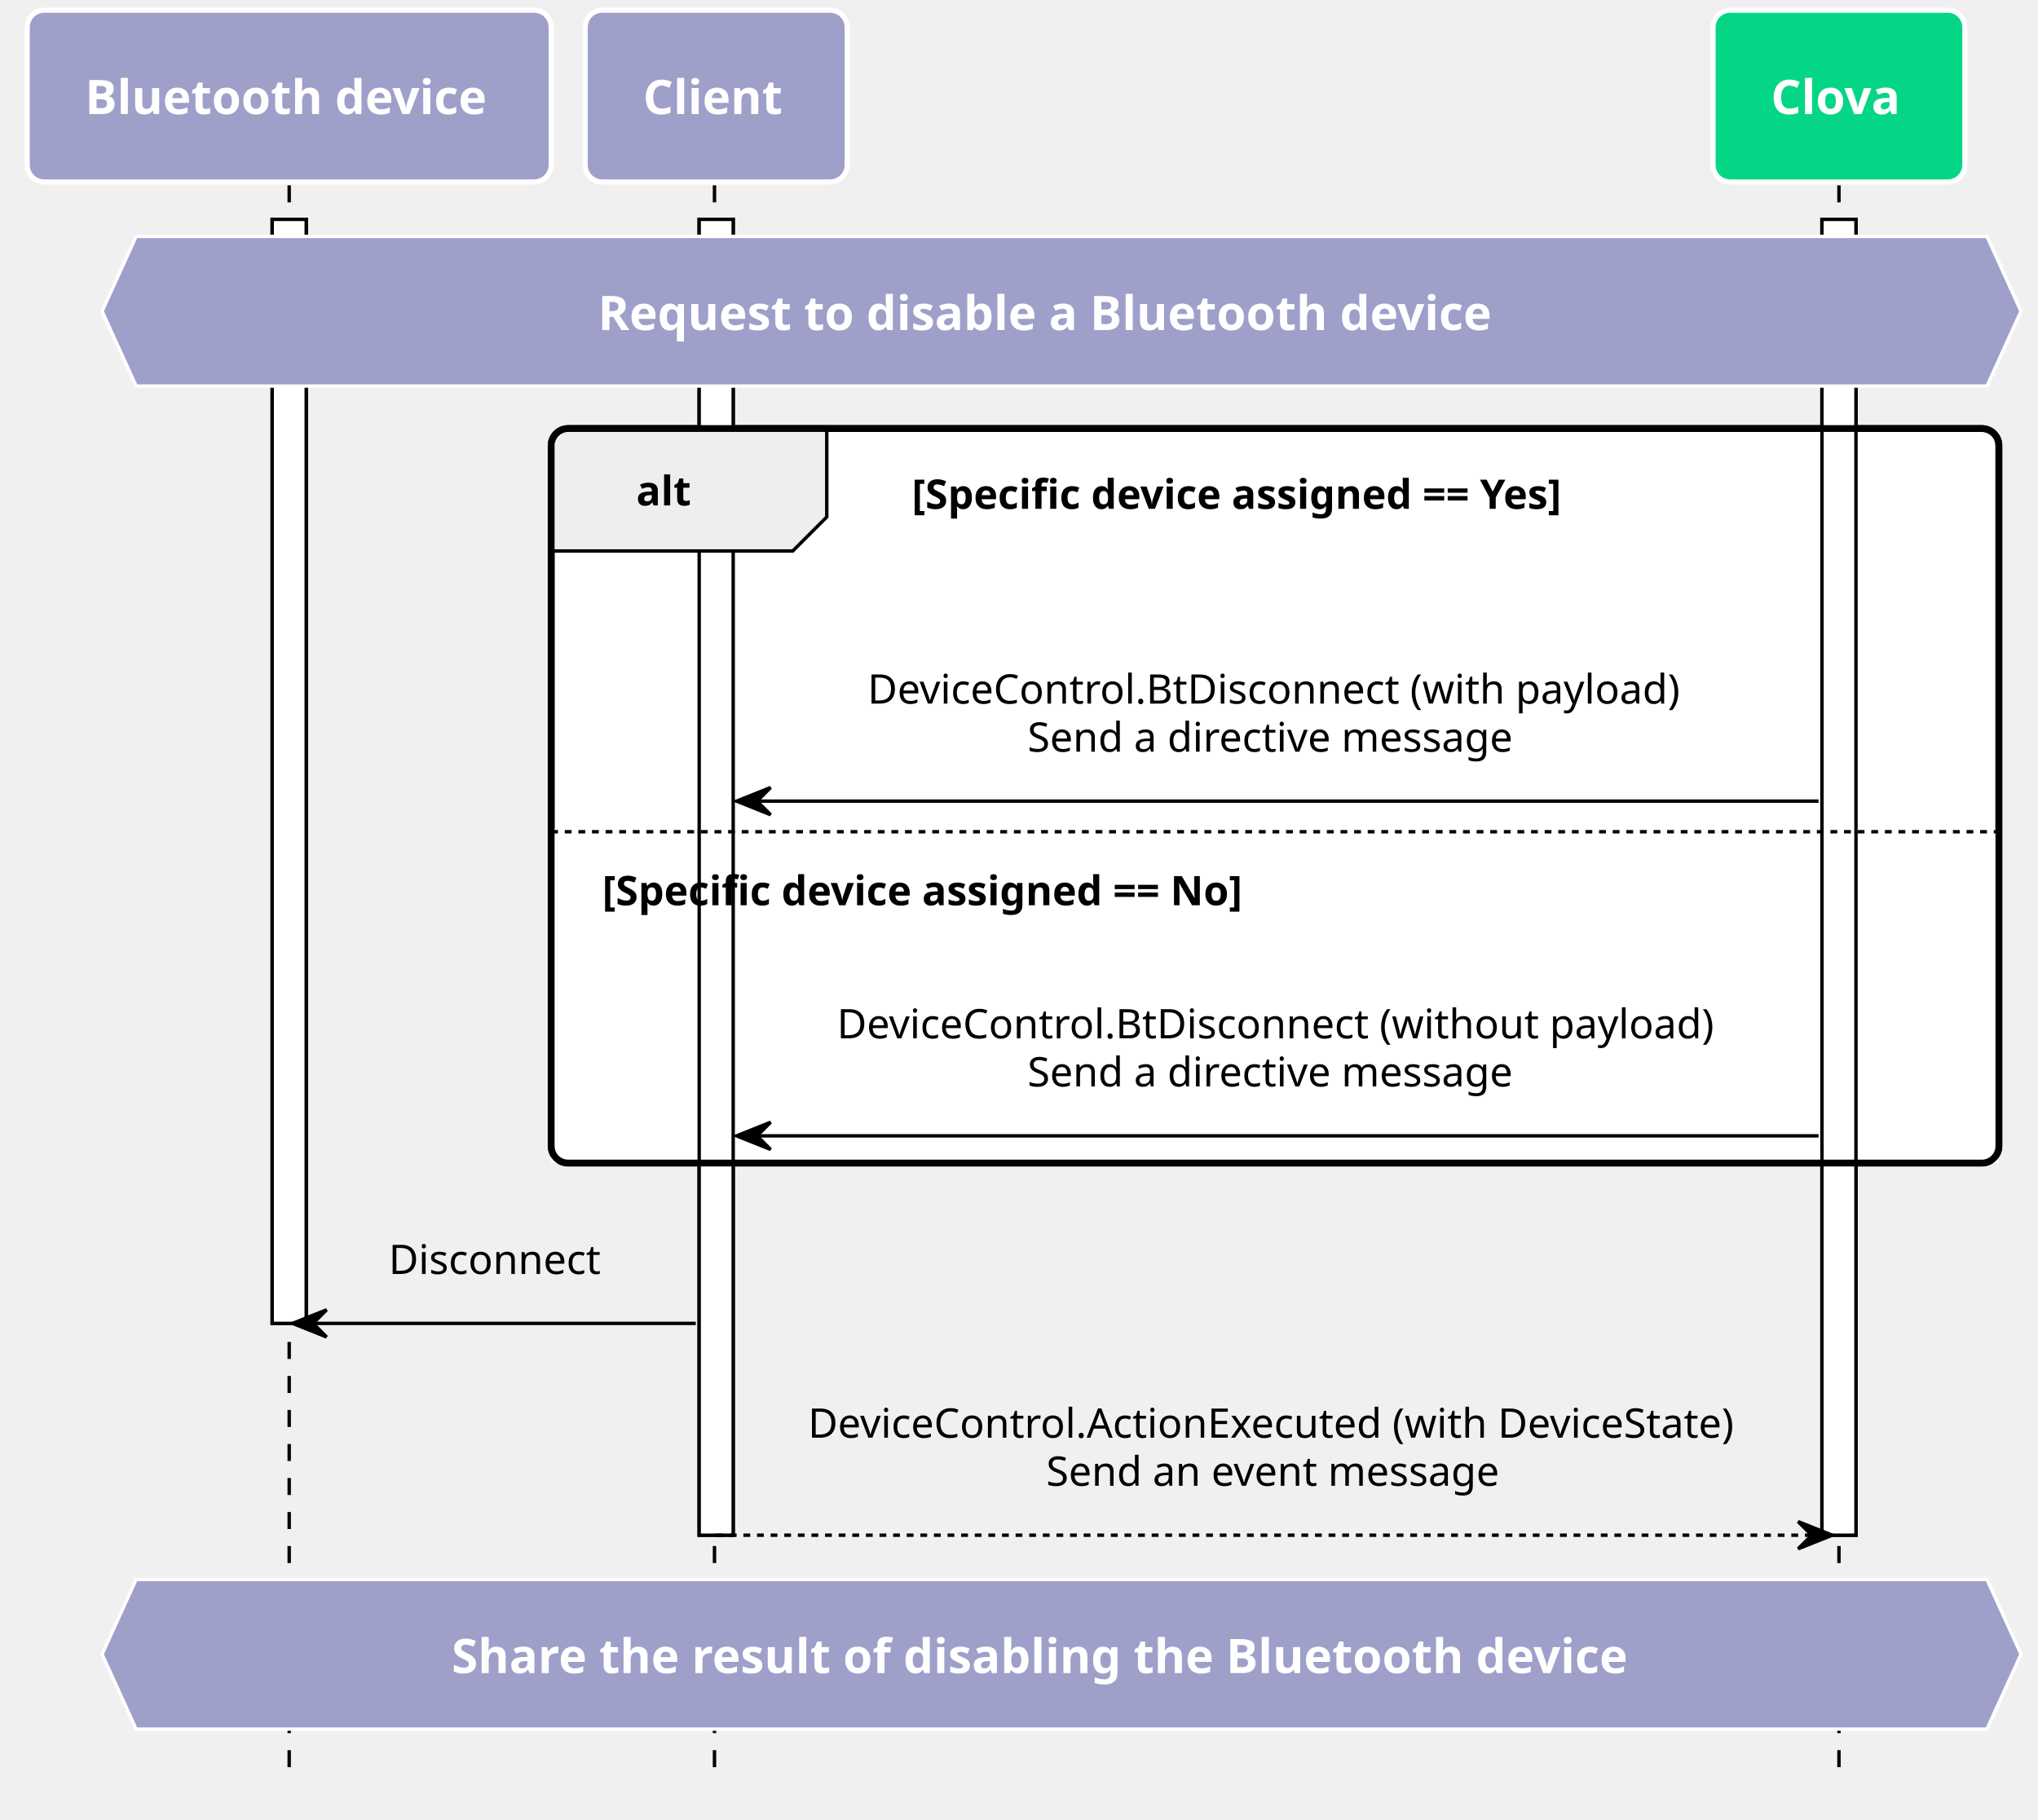
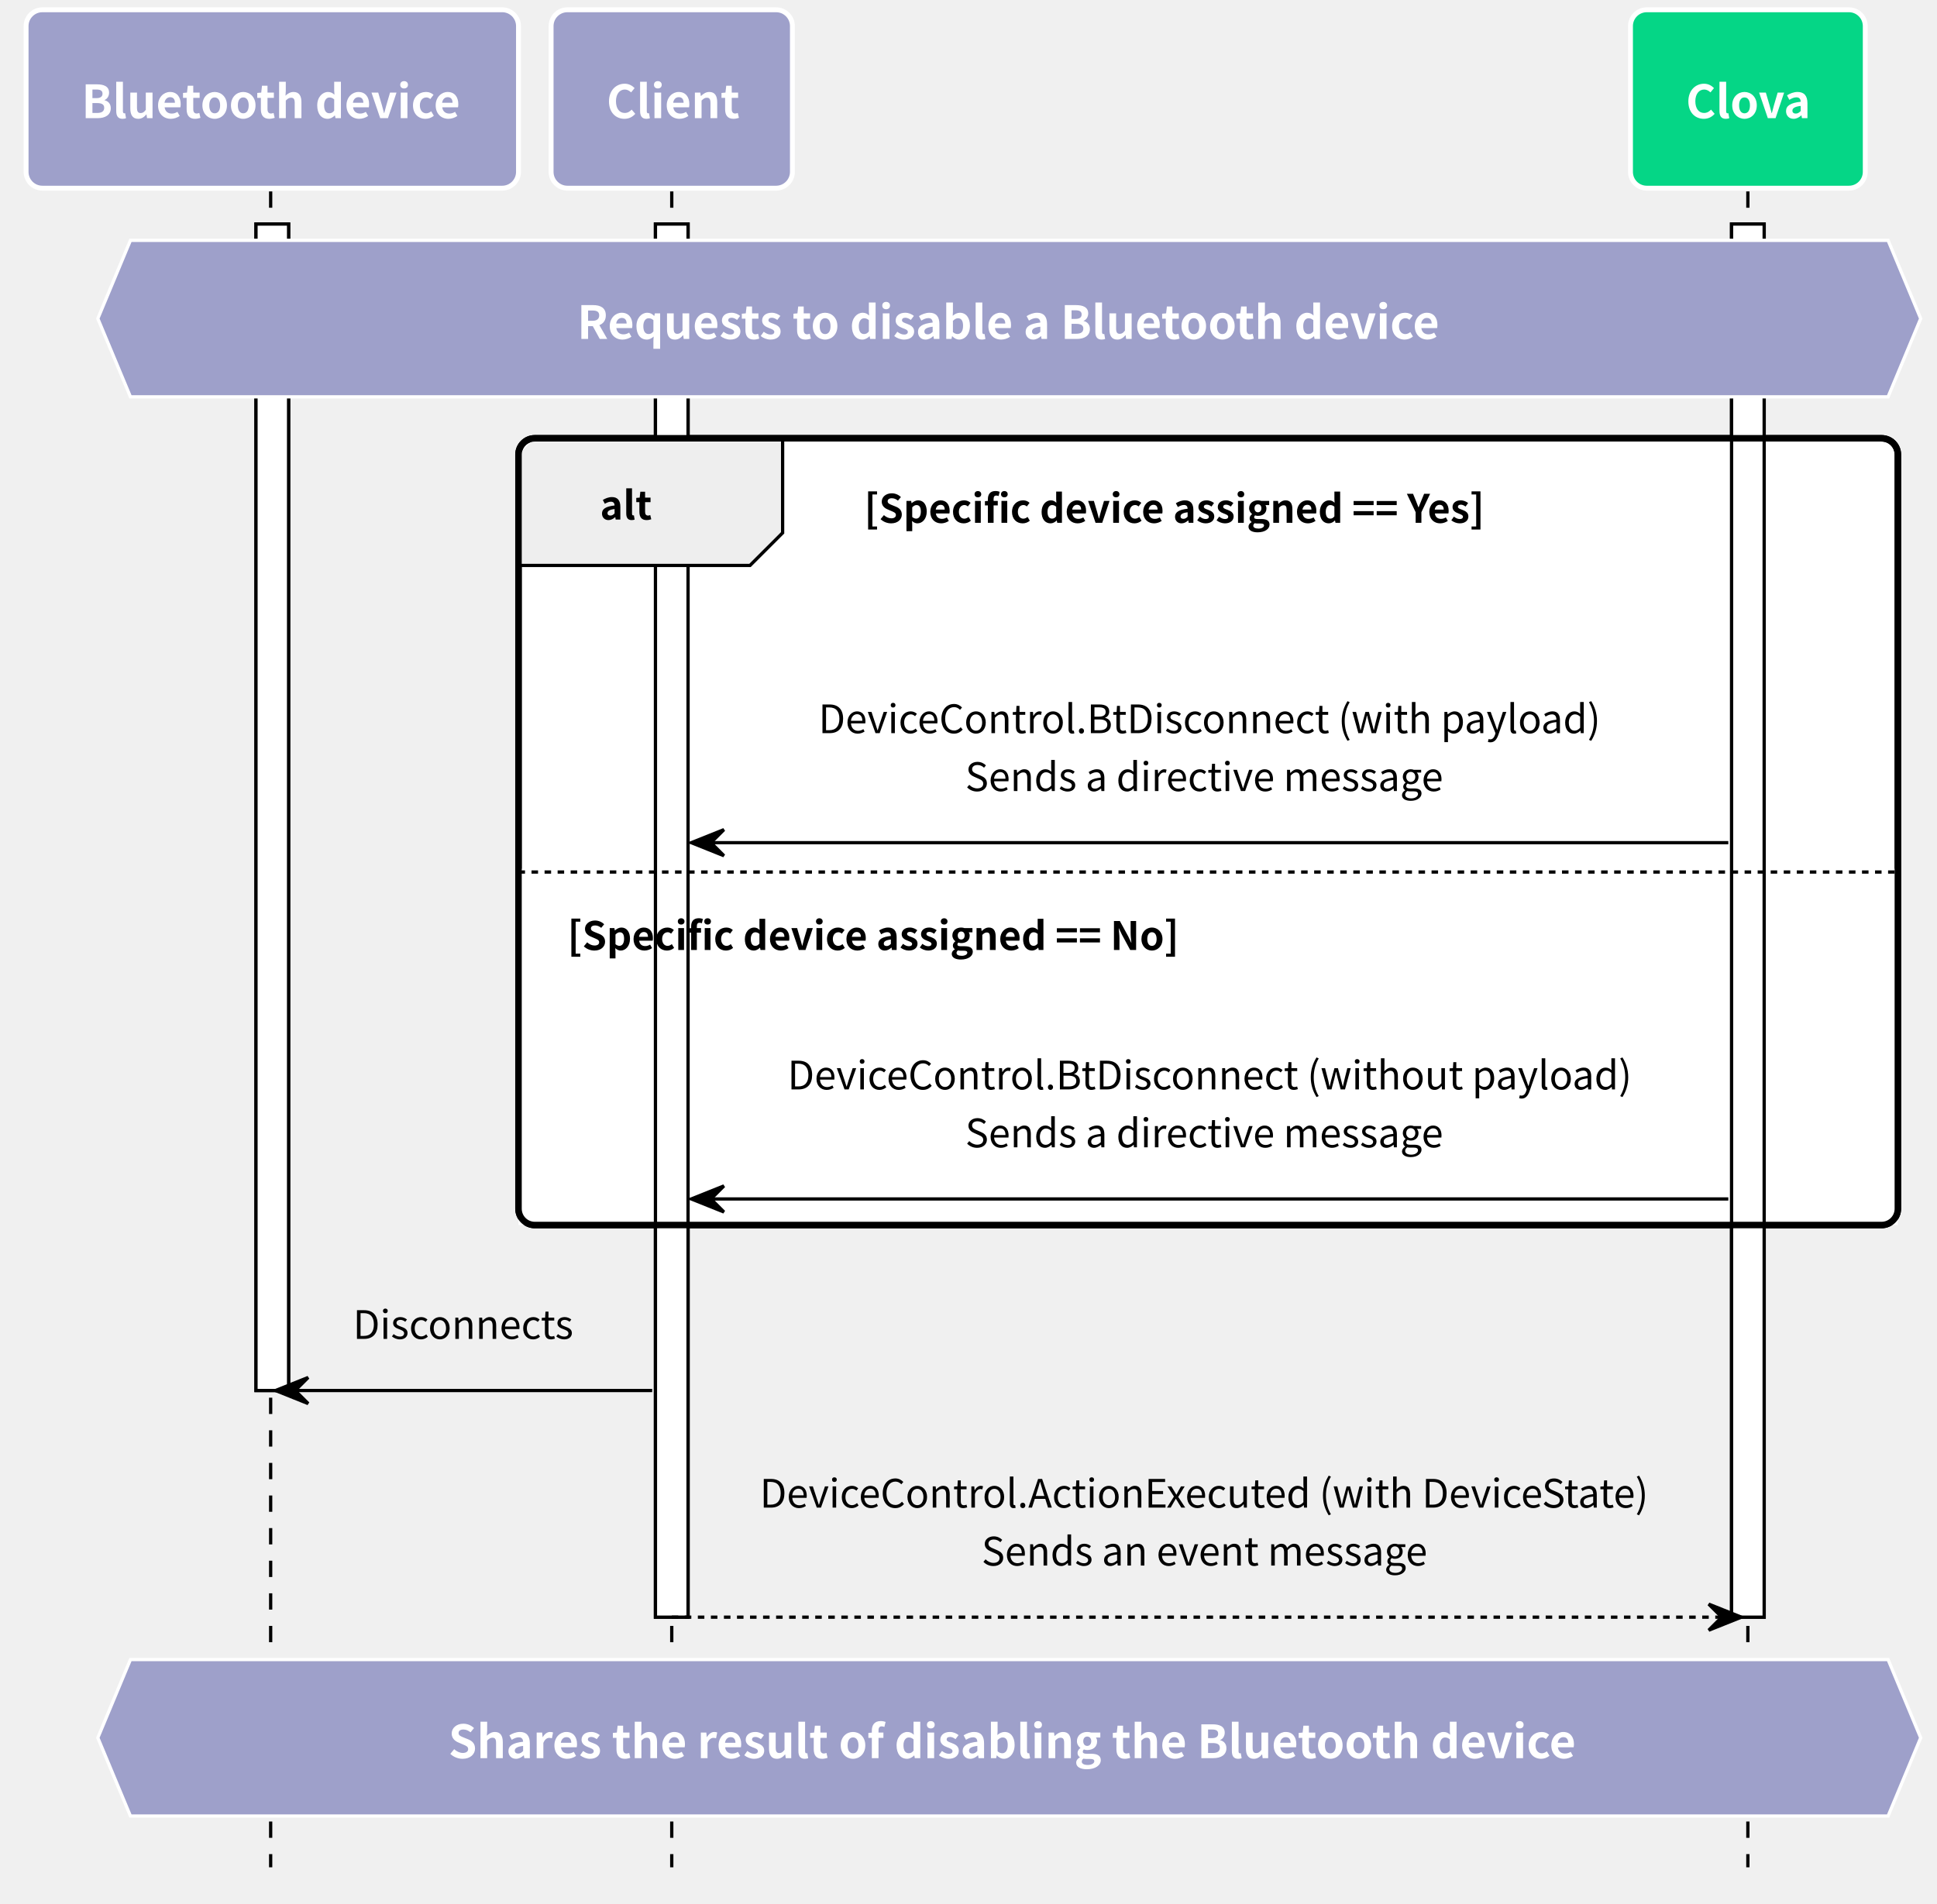
- <svg xmlns="http://www.w3.org/2000/svg" contentScriptType="application/ecmascript" contentStyleType="text/css" height="535px" preserveAspectRatio="none" style="width:599px;height:535px;" version="1.1" viewBox="0 0 599 535" width="599px" zoomAndPan="magnify">
+ <svg xmlns="http://www.w3.org/2000/svg" contentScriptType="application/ecmascript" contentStyleType="text/css" height="584px" preserveAspectRatio="none" style="width:594px;height:584px;" version="1.1" viewBox="0 0 594 584" width="594px" zoomAndPan="magnify">
  <defs />
  <g>
-     <rect fill="#FFFFFF" height="324.551" style="stroke: #000000; stroke-width: 1.0;" width="10" x="80" y="64.488" />
-     <rect fill="#FFFFFF" height="386.816" style="stroke: #000000; stroke-width: 1.0;" width="10" x="205.5" y="64.488" />
-     <rect fill="#FFFFFF" height="386.816" style="stroke: #000000; stroke-width: 1.0;" width="10" x="535.5" y="64.488" />
-     <rect fill="#FFFFFF" height="215.93" rx="5" ry="5" style="stroke: #000000; stroke-width: 2.0;" width="425.5" x="162" y="125.977" />
-     <rect fill="#FFFFFF" height="98.398" style="stroke: none; stroke-width: 1.0;" width="425.5" x="162" y="243.508" />
-     <line style="stroke: #000000; stroke-width: 1.0; stroke-dasharray: 5.0,5.0;" x1="85" x2="85" y1="54.488" y2="523.793" />
-     <line style="stroke: #000000; stroke-width: 1.0; stroke-dasharray: 5.0,5.0;" x1="210" x2="210" y1="54.488" y2="523.793" />
-     <line style="stroke: #000000; stroke-width: 1.0; stroke-dasharray: 5.0,5.0;" x1="540.5" x2="540.5" y1="54.488" y2="523.793" />
-     <rect fill="#9EA0CA" height="50.488" rx="5" ry="5" style="stroke: #FFFFFF; stroke-width: 1.5;" width="154" x="8" y="3" />
-     <text fill="#FFFFFF" font-family="sans-serif" font-size="14" font-weight="bold" lengthAdjust="spacingAndGlyphs" textLength="120" x="25" y="33.535">Bluetooth device</text>
-     <rect fill="#9EA0CA" height="50.488" rx="5" ry="5" style="stroke: #FFFFFF; stroke-width: 1.5;" width="77" x="172" y="3" />
-     <text fill="#FFFFFF" font-family="sans-serif" font-size="14" font-weight="bold" lengthAdjust="spacingAndGlyphs" textLength="43" x="189" y="33.535">Client</text>
-     <rect fill="#05D686" height="50.488" rx="5" ry="5" style="stroke: #FFFFFF; stroke-width: 1.5;" width="74" x="503.5" y="3" />
-     <text fill="#FFFFFF" font-family="sans-serif" font-size="14" font-weight="bold" lengthAdjust="spacingAndGlyphs" textLength="40" x="520.5" y="33.535">Clova</text>
-     <rect fill="#FFFFFF" height="324.551" style="stroke: #000000; stroke-width: 1.0;" width="10" x="80" y="64.488" />
-     <rect fill="#FFFFFF" height="386.816" style="stroke: #000000; stroke-width: 1.0;" width="10" x="205.5" y="64.488" />
-     <rect fill="#FFFFFF" height="386.816" style="stroke: #000000; stroke-width: 1.0;" width="10" x="535.5" y="64.488" />
-     <polygon fill="#9EA0CA" points="40,69.488,584,69.488,594,91.488,584,113.488,40,113.488,30,91.488,40,69.488" style="stroke: #FFFFFF; stroke-width: 1.0;" />
-     <text fill="#FFFFFF" font-family="sans-serif" font-size="14" font-weight="bold" lengthAdjust="spacingAndGlyphs" textLength="273" x="175.75" y="97.023">Request to disable a Bluetooth device</text>
-     <path d="M167,125.977 L243,125.977 L243,151.977 L233,161.977 L162,161.977 L162,130.977 " fill="#EEEEEE" style="stroke: #000000; stroke-width: 1.0;" />
-     <rect fill="none" height="215.93" rx="5" ry="5" style="stroke: #000000; stroke-width: 2.0;" width="425.5" x="162" y="125.977" />
-     <text fill="#000000" font-family="sans-serif" font-size="12" font-weight="bold" lengthAdjust="spacingAndGlyphs" textLength="16" x="187" y="148.578">alt</text>
-     <text fill="#000000" font-family="sans-serif" font-size="12" font-weight="bold" lengthAdjust="spacingAndGlyphs" textLength="208" x="268" y="149.578">[Specific device assigned == Yes]</text>
-     <polygon fill="#000000" points="226.5,231.508,216.5,235.508,226.5,239.508,222.5,235.508" style="stroke: #000000; stroke-width: 1.0;" />
-     <line style="stroke: #000000; stroke-width: 1.0;" x1="220.5" x2="534.5" y1="235.508" y2="235.508" />
-     <text fill="#000000" font-family="sans-serif" font-size="12" lengthAdjust="spacingAndGlyphs" textLength="241" x="255" y="206.844">DeviceControl.BtDisconnect (with payload)</text>
-     <text fill="#000000" font-family="sans-serif" font-size="12" lengthAdjust="spacingAndGlyphs" textLength="147" x="302" y="220.977">Send a directive message</text>
-     <line style="stroke: #000000; stroke-width: 1.0; stroke-dasharray: 2.0,2.0;" x1="162" x2="587.5" y1="244.508" y2="244.508" />
-     <text fill="#000000" font-family="sans-serif" font-size="12" font-weight="bold" lengthAdjust="spacingAndGlyphs" textLength="203" x="177" y="266.109">[Specific device assigned == No]</text>
-     <polygon fill="#000000" points="226.5,329.906,216.5,333.906,226.5,337.906,222.5,333.906" style="stroke: #000000; stroke-width: 1.0;" />
-     <line style="stroke: #000000; stroke-width: 1.0;" x1="220.5" x2="534.5" y1="333.906" y2="333.906" />
-     <text fill="#000000" font-family="sans-serif" font-size="12" lengthAdjust="spacingAndGlyphs" textLength="259" x="246" y="305.242">DeviceControl.BtDisconnect (without payload)</text>
-     <text fill="#000000" font-family="sans-serif" font-size="12" lengthAdjust="spacingAndGlyphs" textLength="147" x="302" y="319.375">Send a directive message</text>
-     <polygon fill="#000000" points="96,385.039,86,389.039,96,393.039,92,389.039" style="stroke: #000000; stroke-width: 1.0;" />
-     <line style="stroke: #000000; stroke-width: 1.0;" x1="90" x2="204.5" y1="389.039" y2="389.039" />
-     <text fill="#000000" font-family="sans-serif" font-size="12" lengthAdjust="spacingAndGlyphs" textLength="62" x="114.25" y="374.508">Disconnect</text>
-     <polygon fill="#000000" points="528.5,447.305,538.5,451.305,528.5,455.305,532.5,451.305" style="stroke: #000000; stroke-width: 1.0;" />
-     <line style="stroke: #000000; stroke-width: 1.0; stroke-dasharray: 2.0,2.0;" x1="210.5" x2="534.5" y1="451.305" y2="451.305" />
-     <text fill="#000000" font-family="sans-serif" font-size="12" lengthAdjust="spacingAndGlyphs" textLength="276" x="237.5" y="422.641">DeviceControl.ActionExecuted (with DeviceState)</text>
-     <text fill="#000000" font-family="sans-serif" font-size="12" lengthAdjust="spacingAndGlyphs" textLength="136" x="307.5" y="436.773">Send an event message</text>
-     <polygon fill="#9EA0CA" points="40,464.305,584,464.305,594,486.305,584,508.305,40,508.305,30,486.305,40,464.305" style="stroke: #FFFFFF; stroke-width: 1.0;" />
-     <text fill="#FFFFFF" font-family="sans-serif" font-size="14" font-weight="bold" lengthAdjust="spacingAndGlyphs" textLength="359" x="132.75" y="491.84">Share the result of disabling the Bluetooth device</text>
+     <rect fill="#FFFFFF" height="357.8" style="stroke: #000000; stroke-width: 1.0;" width="10" x="78.5" y="68.72" />
+     <rect fill="#FFFFFF" height="427.32" style="stroke: #000000; stroke-width: 1.0;" width="10" x="201" y="68.72" />
+     <rect fill="#FFFFFF" height="427.32" style="stroke: #000000; stroke-width: 1.0;" width="10" x="531" y="68.72" />
+     <rect fill="#FFFFFF" height="241.32" rx="5" ry="5" style="stroke: #000000; stroke-width: 2.0;" width="423" x="159" y="134.44" />
+     <rect fill="#FFFFFF" height="109.28" style="stroke: none; stroke-width: 1.0;" width="423" x="159" y="266.48" />
+     <line style="stroke: #000000; stroke-width: 1.0; stroke-dasharray: 5.0,5.0;" x1="83" x2="83" y1="58.72" y2="572.76" />
+     <line style="stroke: #000000; stroke-width: 1.0; stroke-dasharray: 5.0,5.0;" x1="206" x2="206" y1="58.72" y2="572.76" />
+     <line style="stroke: #000000; stroke-width: 1.0; stroke-dasharray: 5.0,5.0;" x1="536" x2="536" y1="58.72" y2="572.76" />
+     <rect fill="#9EA0CA" height="54.72" rx="5" ry="5" style="stroke: #FFFFFF; stroke-width: 1.5;" width="151" x="8" y="3" />
+     <text fill="#FFFFFF" font-family="Noto Sans CJK KR" font-size="14" font-weight="bold" lengthAdjust="spacingAndGlyphs" textLength="117" x="25" y="36.24">Bluetooth device</text>
+     <rect fill="#9EA0CA" height="54.72" rx="5" ry="5" style="stroke: #FFFFFF; stroke-width: 1.5;" width="74" x="169" y="3" />
+     <text fill="#FFFFFF" font-family="Noto Sans CJK KR" font-size="14" font-weight="bold" lengthAdjust="spacingAndGlyphs" textLength="40" x="186" y="36.24">Client</text>
+     <rect fill="#05D686" height="54.72" rx="5" ry="5" style="stroke: #FFFFFF; stroke-width: 1.5;" width="72" x="500" y="3" />
+     <text fill="#FFFFFF" font-family="Noto Sans CJK KR" font-size="14" font-weight="bold" lengthAdjust="spacingAndGlyphs" textLength="38" x="517" y="36.24">Clova</text>
+     <rect fill="#FFFFFF" height="357.8" style="stroke: #000000; stroke-width: 1.0;" width="10" x="78.5" y="68.72" />
+     <rect fill="#FFFFFF" height="427.32" style="stroke: #000000; stroke-width: 1.0;" width="10" x="201" y="68.72" />
+     <rect fill="#FFFFFF" height="427.32" style="stroke: #000000; stroke-width: 1.0;" width="10" x="531" y="68.72" />
+     <polygon fill="#9EA0CA" points="40,73.72,579,73.72,589,97.72,579,121.72,40,121.72,30,97.72,40,73.72" style="stroke: #FFFFFF; stroke-width: 1.0;" />
+     <text fill="#FFFFFF" font-family="Noto Sans CJK KR" font-size="14" font-weight="bold" lengthAdjust="spacingAndGlyphs" textLength="265" x="177" y="103.96">Requests to disable a Bluetooth device</text>
+     <path d="M164,134.44 L240,134.44 L240,163.44 L230,173.44 L159,173.44 L159,139.44 " fill="#EEEEEE" style="stroke: #000000; stroke-width: 1.0;" />
+     <rect fill="none" height="241.32" rx="5" ry="5" style="stroke: #000000; stroke-width: 2.0;" width="423" x="159" y="134.44" />
+     <text fill="#000000" font-family="Noto Sans CJK KR" font-size="12" font-weight="bold" lengthAdjust="spacingAndGlyphs" textLength="16" x="184" y="159.36">alt</text>
+     <text fill="#000000" font-family="Noto Sans CJK KR" font-size="12" font-weight="bold" lengthAdjust="spacingAndGlyphs" textLength="194" x="265" y="160.36">[Specific device assigned == Yes]</text>
+     <polygon fill="#000000" points="222,254.48,212,258.48,222,262.48,218,258.48" style="stroke: #000000; stroke-width: 1.0;" />
+     <line style="stroke: #000000; stroke-width: 1.0;" x1="216" x2="530" y1="258.48" y2="258.48" />
+     <text fill="#000000" font-family="Noto Sans CJK KR" font-size="12" lengthAdjust="spacingAndGlyphs" textLength="240" x="251" y="224.88">DeviceControl.BtDisconnect (with payload)</text>
+     <text fill="#000000" font-family="Noto Sans CJK KR" font-size="12" lengthAdjust="spacingAndGlyphs" textLength="150" x="296" y="242.64">Sends a directive message</text>
+     <line style="stroke: #000000; stroke-width: 1.0; stroke-dasharray: 2.0,2.0;" x1="159" x2="582" y1="267.48" y2="267.48" />
+     <text fill="#000000" font-family="Noto Sans CJK KR" font-size="12" font-weight="bold" lengthAdjust="spacingAndGlyphs" textLength="191" x="174" y="291.4">[Specific device assigned == No]</text>
+     <polygon fill="#000000" points="222,363.76,212,367.76,222,371.76,218,367.76" style="stroke: #000000; stroke-width: 1.0;" />
+     <line style="stroke: #000000; stroke-width: 1.0;" x1="216" x2="530" y1="367.76" y2="367.76" />
+     <text fill="#000000" font-family="Noto Sans CJK KR" font-size="12" lengthAdjust="spacingAndGlyphs" textLength="259" x="241.5" y="334.16">DeviceControl.BtDisconnect (without payload)</text>
+     <text fill="#000000" font-family="Noto Sans CJK KR" font-size="12" lengthAdjust="spacingAndGlyphs" textLength="150" x="296" y="351.92">Sends a directive message</text>
+     <polygon fill="#000000" points="94.5,422.52,84.5,426.52,94.5,430.52,90.5,426.52" style="stroke: #000000; stroke-width: 1.0;" />
+     <line style="stroke: #000000; stroke-width: 1.0;" x1="88.5" x2="200" y1="426.52" y2="426.52" />
+     <text fill="#000000" font-family="Noto Sans CJK KR" font-size="12" lengthAdjust="spacingAndGlyphs" textLength="68" x="108.25" y="410.68">Disconnects</text>
+     <polygon fill="#000000" points="524,492.04,534,496.04,524,500.04,528,496.04" style="stroke: #000000; stroke-width: 1.0;" />
+     <line style="stroke: #000000; stroke-width: 1.0; stroke-dasharray: 2.0,2.0;" x1="206" x2="530" y1="496.04" y2="496.04" />
+     <text fill="#000000" font-family="Noto Sans CJK KR" font-size="12" lengthAdjust="spacingAndGlyphs" textLength="276" x="233" y="462.44">DeviceControl.ActionExecuted (with DeviceState)</text>
+     <text fill="#000000" font-family="Noto Sans CJK KR" font-size="12" lengthAdjust="spacingAndGlyphs" textLength="140" x="301" y="480.2">Sends an event message</text>
+     <polygon fill="#9EA0CA" points="40,509.04,579,509.04,589,533.04,579,557.04,40,557.04,30,533.04,40,509.04" style="stroke: #FFFFFF; stroke-width: 1.0;" />
+     <text fill="#FFFFFF" font-family="Noto Sans CJK KR" font-size="14" font-weight="bold" lengthAdjust="spacingAndGlyphs" textLength="344" x="137.5" y="539.28">Shares the result of disabling the Bluetooth device</text>
  </g>
</svg>
